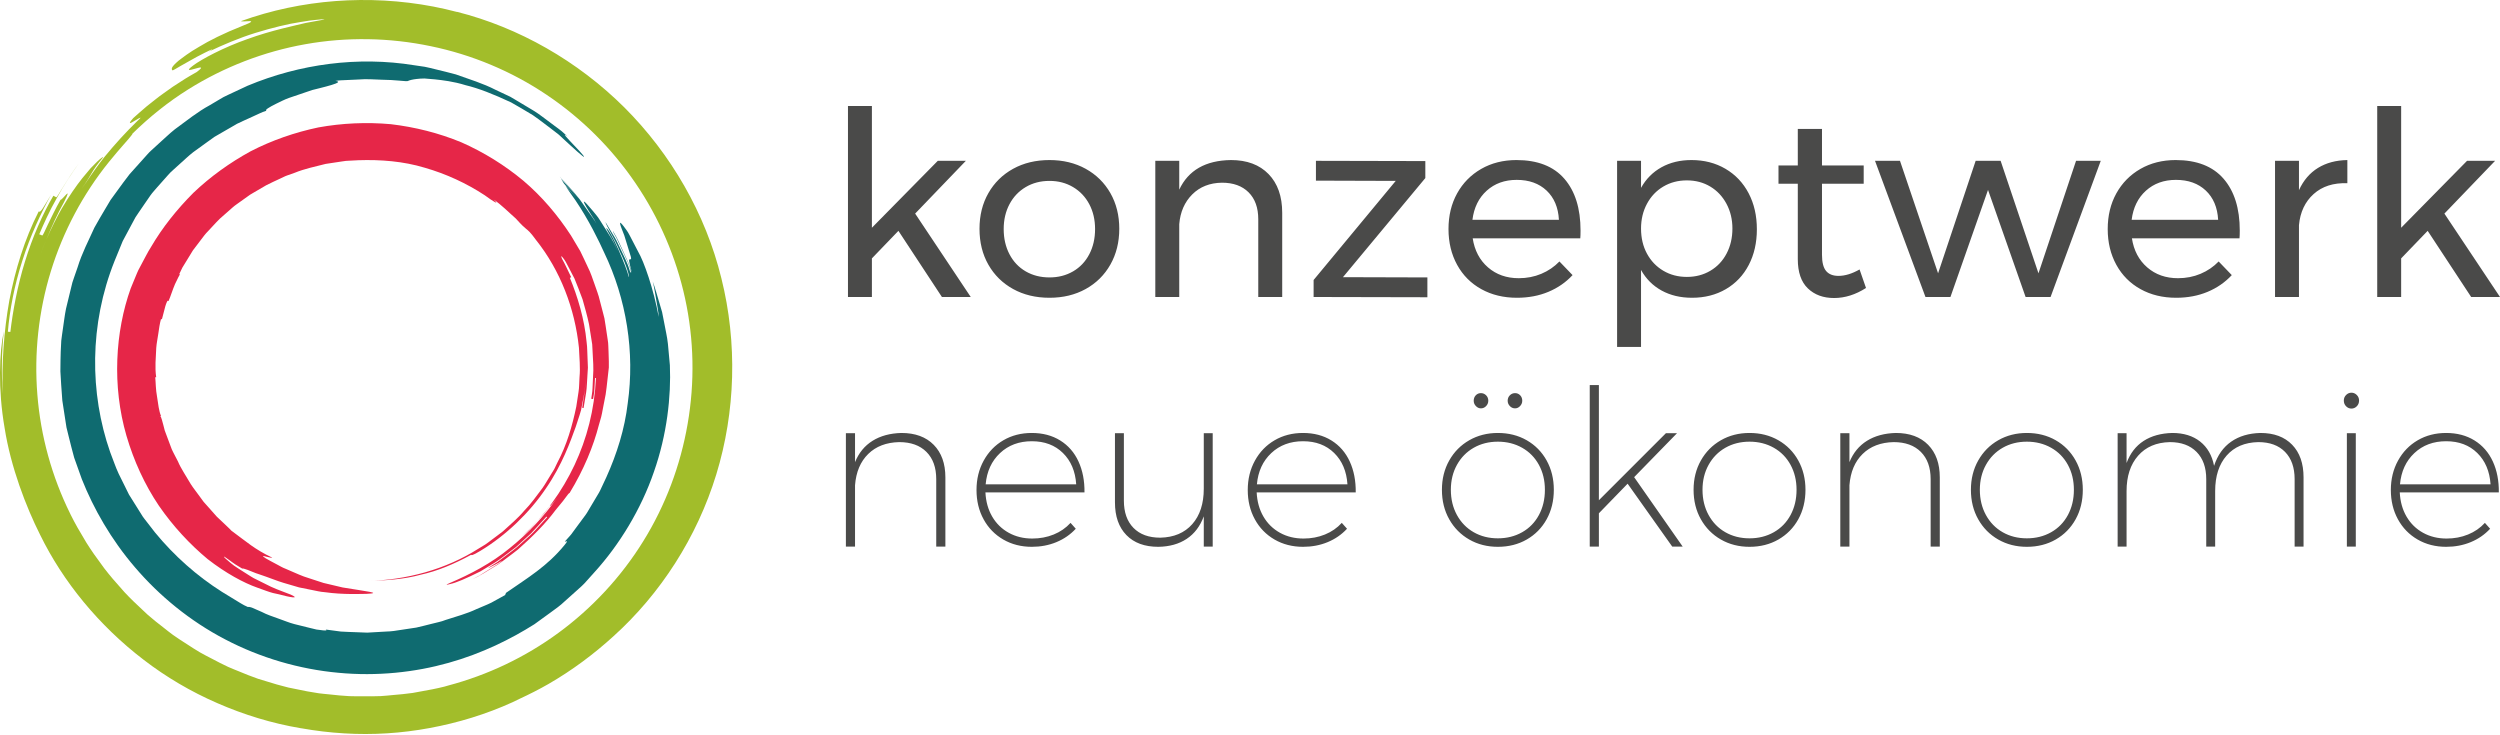
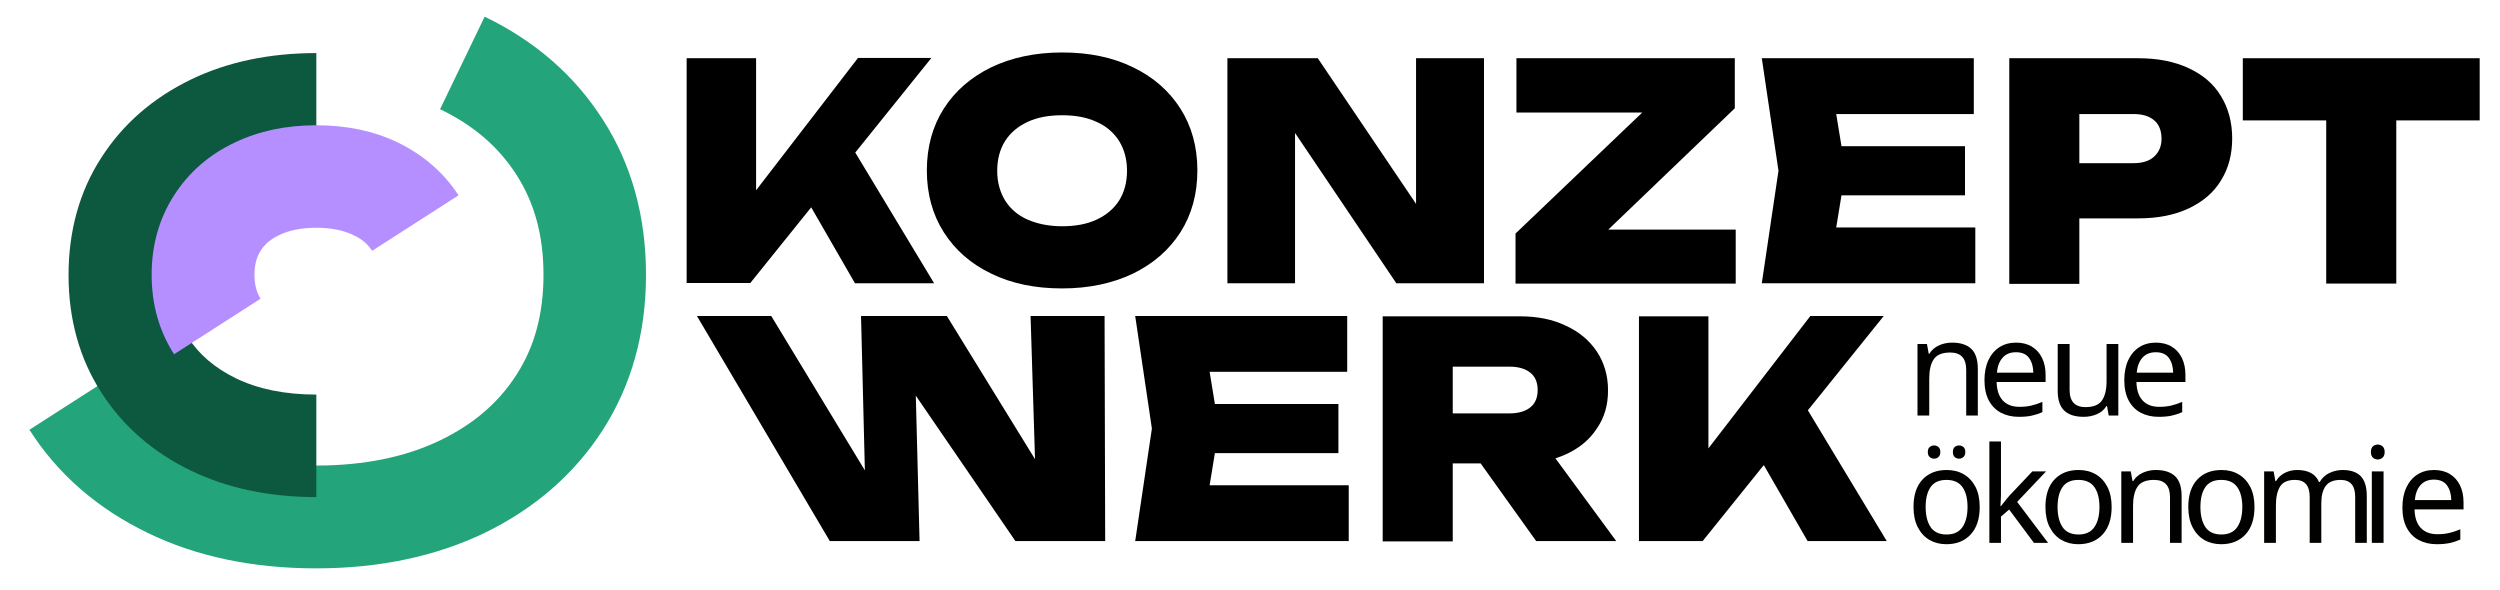
- <svg xmlns="http://www.w3.org/2000/svg" version="1.1" id="svg2" width="481.158" height="141.271" viewBox="0 0 481.158 141.271">
-   <defs id="defs6" />
-   <g id="g10" transform="matrix(1.333333,0,0,-1.333333,-42.99681,183.855)">
-     <g id="g12" transform="scale(0.1)">
-       <g id="layer1" transform="matrix(7.5,0,0,-7.5,0,1700.8)" />
-       <g id="g845">
-         <path d="m 1623.63,753.941 c -16.34,-0.421 -30.22,-4.195 -41.64,-11.312 -11.42,-7.125 -19.85,-17.391 -25.29,-30.797 v 41.793 h -13.2 V 589.91 h 13.2 v 88.61 c 1.46,19.058 7.8,34.097 19.01,45.097 11.2,10.996 26.13,16.703 44.78,17.125 16.76,0 29.85,-4.715 39.28,-14.14 9.42,-9.426 14.14,-22.52 14.14,-39.282 v -97.41 h 13.2 v 99.93 c 0,19.898 -5.61,35.555 -16.82,46.976 -11.21,11.414 -26.76,17.125 -46.66,17.125 z m 188.23,0 c -15.3,0 -28.97,-3.511 -41.01,-10.527 -12.05,-7.019 -21.53,-16.812 -28.44,-29.383 -6.91,-12.566 -10.37,-26.711 -10.37,-42.422 0,-15.711 3.4,-29.8 10.21,-42.257 6.81,-12.473 16.29,-22.211 28.44,-29.231 12.15,-7.019 25.87,-10.519 41.17,-10.519 12.77,0 24.61,2.238 35.5,6.75 10.89,4.5 20.22,10.949 27.97,19.328 l -7.54,8.48 c -6.71,-7.332 -14.82,-12.941 -24.35,-16.808 -9.54,-3.883 -19.85,-5.813 -30.96,-5.813 -12.57,0 -23.88,2.77 -33.93,8.32 -10.06,5.551 -18.02,13.36 -23.89,23.411 -5.86,10.058 -9.11,21.691 -9.74,34.878 h 142.98 c 0.21,16.762 -2.67,31.633 -8.64,44.629 -5.97,12.985 -14.77,23.094 -26.4,30.325 -11.62,7.226 -25.29,10.839 -41,10.839 z m -66.62,-74.16 c 1.67,18.641 8.59,33.672 20.74,45.094 12.14,11.414 27.44,17.125 45.88,17.125 18.43,0 33.41,-5.656 44.93,-16.969 11.52,-11.312 17.91,-26.39 19.17,-45.25 z m 314.86,73.844 V 673.5 c 0,-21.578 -5.55,-38.648 -16.66,-51.219 -11.1,-12.57 -26.5,-19.07 -46.19,-19.492 -16.55,0 -29.43,4.723 -38.65,14.141 -9.22,9.429 -13.83,22.519 -13.83,39.281 v 97.414 h -12.88 v -99.926 c 0,-20.109 5.5,-35.82 16.5,-47.14 11,-11.309 26.34,-16.957 46.03,-16.957 16.13,0.207 29.8,4.027 41.01,11.468 11.21,7.43 19.43,18.27 24.67,32.52 v -43.68 h 12.88 v 163.715 z m 143.29,0.316 c -15.3,0 -28.97,-3.511 -41.01,-10.527 -12.05,-7.019 -21.53,-16.812 -28.44,-29.383 -6.91,-12.566 -10.37,-26.711 -10.37,-42.422 0,-15.711 3.4,-29.8 10.21,-42.257 6.81,-12.473 16.29,-22.211 28.44,-29.231 12.15,-7.019 25.87,-10.519 41.17,-10.519 12.77,0 24.61,2.238 35.51,6.75 10.89,4.5 20.21,10.949 27.96,19.328 l -7.54,8.48 c -6.71,-7.332 -14.82,-12.941 -24.35,-16.808 -9.54,-3.883 -19.85,-5.813 -30.95,-5.813 -12.57,0 -23.89,2.77 -33.94,8.32 -10.06,5.551 -18.02,13.36 -23.88,23.411 -5.87,10.058 -9.12,21.691 -9.75,34.878 h 142.98 c 0.21,16.762 -2.67,31.633 -8.64,44.629 -5.97,12.985 -14.77,23.094 -26.4,30.325 -11.62,7.226 -25.29,10.839 -41,10.839 z m -66.62,-74.16 c 1.67,18.641 8.59,33.672 20.74,45.094 12.15,11.414 27.44,17.125 45.88,17.125 18.43,0 33.41,-5.656 44.93,-16.969 11.52,-11.312 17.91,-26.39 19.17,-45.25 z m 347.85,74.16 c -15.29,0 -29.07,-3.511 -41.32,-10.527 -12.26,-7.019 -21.9,-16.762 -28.91,-29.223 -7.02,-12.468 -10.53,-26.55 -10.53,-42.261 0,-15.93 3.51,-30.121 10.53,-42.578 7.01,-12.473 16.65,-22.211 28.91,-29.231 12.25,-7.019 26.03,-10.519 41.32,-10.519 15.5,0 29.38,3.5 41.64,10.519 12.25,7.02 21.84,16.758 28.75,29.231 6.91,12.457 10.37,26.648 10.37,42.578 0,15.711 -3.46,29.793 -10.37,42.261 -6.91,12.461 -16.5,22.204 -28.75,29.223 -12.26,7.016 -26.14,10.527 -41.64,10.527 z m 0,-12.57 c 12.99,0 24.67,-2.937 35.04,-8.797 10.37,-5.867 18.43,-14.094 24.19,-24.668 5.76,-10.586 8.65,-22.578 8.65,-35.976 0,-13.621 -2.89,-25.77 -8.65,-36.461 -5.76,-10.68 -13.82,-18.957 -24.19,-24.821 -10.37,-5.867 -22.05,-8.796 -35.04,-8.796 -12.99,0 -24.62,2.929 -34.88,8.796 -10.27,5.864 -18.33,14.141 -24.2,24.821 -5.86,10.691 -8.79,22.84 -8.79,36.461 0,13.398 2.93,25.39 8.79,35.976 5.87,10.574 13.93,18.801 24.2,24.668 10.26,5.86 21.89,8.797 34.88,8.797 z m -24.51,70.074 c -2.94,0 -5.4,-1.05 -7.38,-3.14 -2,-2.098 -2.99,-4.715 -2.99,-7.856 0,-2.937 1.05,-5.5 3.14,-7.699 2.09,-2.199 4.5,-3.301 7.23,-3.301 2.93,0 5.44,1.102 7.54,3.301 2.09,2.199 3.14,4.762 3.14,7.699 0,3.141 -1.05,5.758 -3.14,7.856 -2.1,2.09 -4.61,3.14 -7.54,3.14 z m 49.33,0 c -2.93,0 -5.45,-1.05 -7.54,-3.14 -2.09,-2.098 -3.14,-4.715 -3.14,-7.856 0,-2.937 1.05,-5.5 3.14,-7.699 2.09,-2.199 4.61,-3.301 7.54,-3.301 2.73,0 5.14,1.102 7.23,3.301 2.09,2.199 3.14,4.762 3.14,7.699 0,3.141 -0.99,5.758 -2.98,7.856 -1.99,2.09 -4.45,3.14 -7.39,3.14 z m 241.96,-221.535 -70.07,100.238 61.9,63.477 h -16.02 l -96.79,-96.785 v 166.234 h -13.2 V 589.91 h 13.2 v 48.078 l 41.48,42.731 64.42,-90.809 z m 96.47,164.031 c -15.29,0 -29.07,-3.511 -41.32,-10.527 -12.26,-7.019 -21.89,-16.762 -28.91,-29.223 -7.02,-12.468 -10.53,-26.55 -10.53,-42.261 0,-15.93 3.51,-30.121 10.53,-42.578 7.02,-12.473 16.65,-22.211 28.91,-29.231 12.25,-7.019 26.03,-10.519 41.32,-10.519 15.5,0 29.38,3.5 41.64,10.519 12.25,7.02 21.84,16.758 28.75,29.231 6.91,12.457 10.37,26.648 10.37,42.578 0,15.711 -3.46,29.793 -10.37,42.261 -6.91,12.461 -16.5,22.204 -28.75,29.223 -12.26,7.016 -26.14,10.527 -41.64,10.527 z m 0,-12.57 c 12.99,0 24.67,-2.937 35.04,-8.797 10.37,-5.867 18.43,-14.094 24.19,-24.668 5.76,-10.586 8.65,-22.578 8.65,-35.976 0,-13.621 -2.89,-25.77 -8.65,-36.461 -5.76,-10.68 -13.82,-18.957 -24.19,-24.821 -10.37,-5.867 -22.05,-8.796 -35.04,-8.796 -12.99,0 -24.62,2.929 -34.88,8.796 -10.27,5.864 -18.33,14.141 -24.19,24.821 -5.87,10.691 -8.8,22.84 -8.8,36.461 0,13.398 2.93,25.39 8.8,35.976 5.86,10.574 13.92,18.801 24.19,24.668 10.26,5.86 21.89,8.797 34.88,8.797 z m 211.16,12.57 c -16.34,-0.421 -30.22,-4.195 -41.63,-11.312 -11.42,-7.125 -19.85,-17.391 -25.3,-30.797 v 41.793 h -13.2 V 589.91 h 13.2 v 88.61 c 1.46,19.058 7.8,34.097 19.01,45.097 11.21,10.996 26.13,16.703 44.78,17.125 16.76,0 29.85,-4.715 39.28,-14.14 9.43,-9.426 14.14,-22.52 14.14,-39.282 v -97.41 h 13.2 v 99.93 c 0,19.898 -5.61,35.555 -16.81,46.976 -11.21,11.414 -26.77,17.125 -46.67,17.125 z m 189.17,0 c -15.29,0 -29.07,-3.511 -41.32,-10.527 -12.26,-7.019 -21.89,-16.762 -28.91,-29.223 -7.02,-12.468 -10.53,-26.55 -10.53,-42.261 0,-15.93 3.51,-30.121 10.53,-42.578 7.02,-12.473 16.65,-22.211 28.91,-29.231 12.25,-7.019 26.03,-10.519 41.32,-10.519 15.5,0 29.38,3.5 41.64,10.519 12.25,7.02 21.84,16.758 28.75,29.231 6.91,12.457 10.37,26.648 10.37,42.578 0,15.711 -3.46,29.793 -10.37,42.261 -6.91,12.461 -16.5,22.204 -28.75,29.223 -12.26,7.016 -26.14,10.527 -41.64,10.527 z m 0,-12.57 c 12.99,0 24.67,-2.937 35.04,-8.797 10.37,-5.867 18.43,-14.094 24.19,-24.668 5.76,-10.586 8.65,-22.578 8.65,-35.976 0,-13.621 -2.89,-25.77 -8.65,-36.461 -5.76,-10.68 -13.82,-18.957 -24.19,-24.821 -10.37,-5.867 -22.05,-8.796 -35.04,-8.796 -12.99,0 -24.62,2.929 -34.88,8.796 -10.27,5.864 -18.33,14.141 -24.19,24.821 -5.87,10.691 -8.8,22.84 -8.8,36.461 0,13.398 2.93,25.39 8.8,35.976 5.86,10.574 13.92,18.801 24.19,24.668 10.26,5.86 21.89,8.797 34.88,8.797 z m 337.17,12.57 c -16.76,-0.421 -30.85,-4.613 -42.26,-12.57 -11.42,-7.965 -19.64,-19.59 -24.67,-34.879 -2.94,15.082 -9.64,26.758 -20.11,35.035 -10.48,8.274 -23.88,12.414 -40.22,12.414 -16.34,-0.421 -30.12,-4.242 -41.33,-11.468 -11.21,-7.231 -19.43,-17.864 -24.66,-31.899 v 43.051 h -12.89 V 589.91 h 12.89 v 80.129 c 0,21.371 5.54,38.387 16.65,51.063 11.1,12.675 26.4,19.218 45.88,19.64 16.34,0 29.17,-4.715 38.49,-14.14 9.32,-9.426 13.99,-22.52 13.99,-39.282 v -97.41 h 12.88 v 80.129 c 0,21.57 5.5,38.652 16.5,51.223 11,12.566 26.24,19.058 45.72,19.48 16.55,0 29.43,-4.715 38.65,-14.14 9.22,-9.426 13.83,-22.52 13.83,-39.282 v -97.41 h 12.88 v 99.93 c 0,20.109 -5.5,35.82 -16.5,47.133 -11,11.312 -26.24,16.968 -45.72,16.968 z M 3710.12,589.91 h 12.89 v 163.715 h -12.89 z m 6.6,222.164 c -2.93,0 -5.5,-1.097 -7.7,-3.301 -2.2,-2.199 -3.3,-4.871 -3.3,-8.011 0,-3.352 1.1,-6.129 3.3,-8.328 2.2,-2.2 4.77,-3.297 7.7,-3.297 2.93,0 5.5,1.097 7.7,3.297 2.2,2.199 3.3,4.976 3.3,8.328 0,3.14 -1.1,5.812 -3.3,8.011 -2.2,2.204 -4.77,3.301 -7.7,3.301 z m 136.69,-58.133 c -15.29,0 -28.96,-3.511 -41,-10.527 -12.05,-7.019 -21.53,-16.812 -28.44,-29.383 -6.92,-12.566 -10.37,-26.711 -10.37,-42.422 0,-15.711 3.4,-29.8 10.21,-42.257 6.81,-12.473 16.29,-22.211 28.44,-29.231 12.15,-7.019 25.87,-10.519 41.16,-10.519 12.78,0 24.62,2.238 35.51,6.75 10.89,4.5 20.22,10.949 27.97,19.328 l -7.54,8.48 c -6.71,-7.332 -14.83,-12.941 -24.36,-16.808 -9.53,-3.883 -19.85,-5.813 -30.95,-5.813 -12.57,0 -23.88,2.77 -33.94,8.32 -10.05,5.551 -18.01,13.36 -23.88,23.411 -5.86,10.058 -9.11,21.691 -9.74,34.878 h 142.98 c 0.21,16.762 -2.67,31.633 -8.64,44.629 -5.97,12.985 -14.77,23.094 -26.4,30.325 -11.63,7.226 -25.29,10.839 -41.01,10.839 z m -66.61,-74.16 c 1.67,18.641 8.58,33.672 20.74,45.094 12.14,11.414 27.44,17.125 45.87,17.125 18.44,0 33.42,-5.656 44.94,-16.969 11.52,-11.312 17.91,-26.39 19.17,-45.25 H 3786.8" style="fill:#4a4a49;fill-opacity:1;fill-rule:nonzero;stroke:none" id="path14" />
-         <path d="m 1723.72,950.215 -80.25,120.385 73.2,76.17 h -40.51 l -95.12,-96.61 v 175.75 h -34.55 V 950.215 h 34.55 v 55.735 l 38.28,39.75 62.79,-95.485 z m 113.7,197.665 c -19.82,0 -37.34,-4.21 -52.57,-12.63 -15.24,-8.42 -27.13,-20.13 -35.67,-35.11 -8.55,-14.99 -12.82,-32.14 -12.82,-51.46 0,-19.57 4.27,-36.85 12.82,-51.836 8.54,-14.989 20.43,-26.696 35.67,-35.114 15.23,-8.421 32.75,-12.632 52.57,-12.632 19.57,0 36.97,4.211 52.21,12.632 15.23,8.418 27.12,20.188 35.67,35.301 8.54,15.109 12.82,32.329 12.82,51.649 0,19.32 -4.28,36.47 -12.82,51.46 -8.55,14.98 -20.44,26.69 -35.67,35.11 -15.24,8.42 -32.64,12.63 -52.21,12.63 z m 0,-30.09 c 12.64,0 23.97,-2.97 34,-8.92 10.03,-5.94 17.84,-14.18 23.41,-24.71 5.57,-10.53 8.36,-22.48 8.36,-35.86 0,-13.62 -2.79,-25.76 -8.36,-36.41 -5.57,-10.65 -13.38,-18.89 -23.41,-24.706 -10.03,-5.825 -21.36,-8.731 -34,-8.731 -12.88,0 -24.33,2.906 -34.37,8.731 -10.03,5.816 -17.83,14.056 -23.41,24.706 -5.57,10.65 -8.36,22.79 -8.36,36.41 0,13.38 2.79,25.33 8.36,35.86 5.58,10.53 13.38,18.77 23.41,24.71 10.04,5.95 21.49,8.92 34.37,8.92 z m 261.95,30.09 c -36.66,-0.49 -61.56,-14.74 -74.68,-42.73 v 41.62 h -34.56 V 950.215 h 34.56 v 105.145 c 1.48,17.59 7.73,31.89 18.76,42.92 11.02,11.02 25.32,16.66 42.91,16.91 16.35,0 29.17,-4.65 38.46,-13.94 9.29,-9.29 13.93,-22.23 13.93,-38.82 V 950.215 h 34.56 v 121.495 c 0,23.78 -6.57,42.42 -19.69,55.92 -13.14,13.5 -31.21,20.25 -54.25,20.25 z m 122.62,-29.72 115.18,-0.37 -118.53,-143.056 v -24.519 l 164.23,-0.375 v 28.613 l -121.87,0.371 118.9,143.056 v 24.52 l -157.91,0.37 z m 289.44,29.72 c -19.07,0 -36.04,-4.27 -50.9,-12.81 -14.86,-8.55 -26.45,-20.32 -34.74,-35.3 -8.3,-14.99 -12.45,-32.14 -12.45,-51.47 0,-19.32 4.15,-36.53 12.45,-51.644 8.29,-15.109 19.94,-26.812 34.93,-35.109 14.98,-8.305 32.14,-12.449 51.46,-12.449 16.59,0 31.7,2.843 45.33,8.547 13.62,5.695 25.26,13.746 34.92,24.152 l -18.95,19.693 c -7.43,-7.681 -16.16,-13.627 -26.19,-17.838 -10.03,-4.214 -20.87,-6.316 -32.51,-6.316 -17.59,0 -32.39,5.203 -44.4,15.605 -12.02,10.409 -19.39,24.399 -22.11,41.989 h 155.31 c 0.25,2.47 0.37,6.19 0.37,11.14 0,31.96 -7.8,56.91 -23.41,74.88 -15.6,17.95 -38.64,26.93 -69.11,26.93 z m -63.53,-86.2 c 2.23,17.59 9.1,31.59 20.62,41.99 11.52,10.4 25.94,15.6 43.29,15.6 17.83,0 32.19,-5.14 43.1,-15.41 10.89,-10.29 16.84,-24.34 17.83,-42.18 z m 316.19,86.2 c -16.34,0 -30.78,-3.47 -43.28,-10.4 -12.51,-6.94 -22.36,-16.85 -29.54,-29.73 v 39.02 h -34.56 V 878.129 h 34.56 v 111.098 c 7.18,-12.883 17.09,-22.793 29.72,-29.723 12.64,-6.941 27.25,-10.406 43.85,-10.406 18.33,0 34.61,4.144 48.86,12.449 14.24,8.297 25.26,19.933 33.07,34.926 7.8,14.987 11.7,32.137 11.7,51.457 0,19.57 -3.96,36.91 -11.89,52.02 -7.93,15.11 -19.08,26.88 -33.44,35.3 -14.37,8.42 -30.72,12.63 -49.05,12.63 z m -6.68,-168.685 c -12.64,0 -23.97,2.973 -34,8.918 -10.03,5.946 -17.9,14.177 -23.6,24.707 -5.7,10.53 -8.54,22.6 -8.54,36.23 0,13.13 2.84,25.02 8.54,35.67 5.7,10.65 13.57,18.95 23.6,24.89 10.03,5.95 21.36,8.92 34,8.92 12.63,0 23.9,-2.97 33.81,-8.92 9.9,-5.94 17.71,-14.24 23.41,-24.89 5.69,-10.65 8.54,-22.54 8.54,-35.67 0,-13.38 -2.78,-25.4 -8.36,-36.04 -5.57,-10.66 -13.37,-18.951 -23.41,-24.897 -10.03,-5.945 -21.36,-8.918 -33.99,-8.918 z m 249.31,10.774 c -10.9,-6.196 -21.05,-9.289 -30.47,-9.289 -7.93,0 -13.87,2.351 -17.83,7.062 -3.97,4.699 -5.95,12.508 -5.95,23.408 v 102.55 h 60.2 v 26.38 h -60.2 v 52.76 h -34.92 v -52.76 h -27.87 v -26.38 h 27.87 v -108.87 c 0,-18.826 4.83,-32.881 14.49,-42.17 9.66,-9.289 22.29,-13.933 37.9,-13.933 15.6,0 30.96,4.832 46.07,14.492 z m 95.12,-39.754 h 36.04 l 54.25,154.565 54.25,-154.565 h 36.04 l 72.45,196.555 h -35.67 l -54.25,-162.372 -54.62,162.372 h -36.04 l -54.25,-162.372 -54.99,162.372 h -36.04 z M 3463,1147.88 c -19.08,0 -36.04,-4.27 -50.91,-12.81 -14.86,-8.55 -26.44,-20.32 -34.74,-35.3 -8.3,-14.99 -12.44,-32.14 -12.44,-51.47 0,-19.32 4.14,-36.53 12.44,-51.644 8.3,-15.109 19.94,-26.812 34.93,-35.109 14.98,-8.305 32.14,-12.449 51.46,-12.449 16.59,0 31.71,2.843 45.33,8.547 13.62,5.695 25.27,13.746 34.93,24.152 l -18.95,19.693 c -7.43,-7.681 -16.16,-13.627 -26.2,-17.838 -10.03,-4.214 -20.87,-6.316 -32.51,-6.316 -17.59,0 -32.39,5.203 -44.4,15.605 -12.02,10.409 -19.39,24.399 -22.11,41.989 h 155.31 c 0.25,2.47 0.38,6.19 0.38,11.14 0,31.96 -7.81,56.91 -23.41,74.88 -15.61,17.95 -38.64,26.93 -69.11,26.93 z m -63.54,-86.2 c 2.23,17.59 9.1,31.59 20.62,41.99 11.52,10.4 25.95,15.6 43.29,15.6 17.83,0 32.2,-5.14 43.1,-15.41 10.9,-10.29 16.84,-24.34 17.84,-42.18 z m 241.51,42.73 v 42.36 h -34.55 V 950.215 h 34.55 v 103.665 c 1.73,18.82 8.79,33.81 21.18,44.96 12.39,11.14 28.61,16.35 48.68,15.6 v 33.44 c -16.35,-0.25 -30.47,-4.02 -42.36,-11.33 -11.89,-7.31 -21.06,-18.02 -27.5,-32.14 z m 290.19,-154.195 -80.26,120.385 73.2,76.17 h -40.5 l -95.12,-96.61 v 175.75 h -34.55 V 950.215 h 34.55 v 55.735 l 38.27,39.75 62.8,-95.485 h 41.61" style="fill:#4a4a49;fill-opacity:1;fill-rule:nonzero;stroke:none" id="path16" />
-         <path d="m 580.18,1291.26 c 6.011,4.53 14.914,11.68 29.679,20.1 14.52,8.86 34.817,19.18 63.028,30.38 28.371,10.98 -1.5,4.52 -2.387,6.73 86.836,31.35 184.172,38.76 277.547,20.96 11.41,-2.2 22.766,-4.81 34.047,-7.76 -0.016,0.05 -0.18,0.15 -0.168,0.21 89.504,-22.63 174.314,-70.97 241.734,-137.98 67.23,-67.12 117.29,-153.35 140.12,-246.736 23.28,-93.195 20.42,-192.434 -7.37,-283.113 -27.81,-90.711 -80.5,-172.25 -148.3,-233.442 -28.13,-25.648 -59.57,-49.218 -94.05,-69.089 -13.54,-7.79 -27.63,-14.872 -41.99,-21.532 -3.29,-1.558 -6.5,-3.269 -9.83,-4.758 -38.17,-17.351 -78.564,-29.66 -119.513,-37.21 -40.95,-7.649 -82.563,-10.219 -123.321,-7.711 -20.73,1.222 -41.226,3.679 -61.355,7.25 -0.602,0.101 -1.211,0.152 -1.813,0.261 -41.347,6.981 -81.711,19.391 -119.871,36.051 -38.211,16.578 -74.137,37.738 -106.508,62.641 -64.851,49.59 -116.363,112.769 -149.425,180.328 -20.422,40.609 -42.426,97.82 -51.286,154.246 -9.812,56.199 -7.562,110.039 -1.203,139.644 -3.066,-30.015 -3.578,-60.324 -1.511,-90.425 -1.602,45.269 1.64,90.488 9.527,134.976 8.594,44.282 21.801,88.059 42.363,128.399 1.071,-0.52 1.875,-0.9 4.207,2.13 2.407,3 5.918,9.63 13.899,22.31 -14.649,-26.01 -30.453,-60.04 -41.758,-95.68 -11.512,-35.569 -18.469,-72.53 -20.805,-102.323 l 3.547,-0.371 c 3.504,29.457 10.09,66.043 21.086,101.484 10.785,35.48 25.973,69.59 41.043,95.15 1.043,-0.58 3.121,-1.74 4.16,-2.32 1.074,-0.61 14.985,25.29 32.449,48.86 -8.468,-11.93 -20.925,-30.11 -31.418,-49.45 -10.961,-19.08 -19.859,-39.24 -25.589,-52.71 1.101,-0.45 3.3,-1.36 4.398,-1.82 0.551,-0.22 3.715,6.31 8.18,16.21 4.847,9.71 10.914,22.9 18.218,35.44 2.114,-1.1 18.122,22.73 5.196,-2.91 -9.856,-17.66 -18.211,-36.05 -25.848,-54.75 -3.211,-7.46 -6.371,-15.18 -9.371,-23.45 2.785,7.95 6.187,15.65 9.371,23.45 7.238,16.79 14.832,31.68 22.098,44.59 10.898,18.45 21.058,33.11 29.941,44.21 4.492,5.53 8.461,10.31 11.945,14.32 3.688,3.87 6.829,7.03 9.407,9.48 5.168,4.91 8.117,7.02 8.808,6.46 -18.136,-21.47 -15.359,-23.51 -31.66,-46.11 2.293,3.37 4.688,6.65 7.078,9.91 8.746,13.1 17.715,25.73 26.989,37.35 15.242,18.56 30.625,35.31 45.687,49.97 10.438,9.33 4.379,5.67 -1.801,1.99 -6.086,-3.75 -12.492,-7.39 -3.039,3.27 5.18,4.87 12.043,10.52 19.387,16.97 7.715,5.99 15.867,12.89 24.621,18.99 4.344,3.09 8.688,6.18 12.945,9.21 4.383,2.83 8.676,5.6 12.782,8.26 8.128,5.44 15.964,9.66 22.105,13.25 23.117,17.37 -28.488,-8.12 -5.262,9.33 11.645,8.8 43.93,26.14 78.403,38.16 34.297,12.52 70.129,19.81 84.351,23.32 21.602,3.89 28.879,5.14 26.09,5.29 -1.387,0.04 -5.273,-0.28 -11.098,-0.88 -5.832,-0.56 -13.597,-1.43 -22.636,-3.12 -18.207,-2.67 -41.477,-8.43 -65.215,-15.72 -23.75,-7.36 -47.5,-17.52 -67.41,-27.06 12.734,7.49 -0.614,1.24 -16.946,-7.37 -8.144,-4.33 -16.828,-9.59 -23.734,-13.31 -6.707,-4.05 -11.512,-6.83 -11.84,-6.32 -1.25,1.97 -2.668,4.06 8.895,13.89 z M 963.996,387.809 c 1.703,0.429 3.363,1 5.063,1.453 57.131,15.109 111.501,40.918 159.261,75.949 48.9,35.801 90.9,81.051 122.78,132.617 31.97,51.531 53.67,109.336 63.97,169.238 10.41,59.864 9.24,121.649 -3.69,181.004 -12.86,59.36 -37.37,116.21 -71.59,166.46 -34.19,50.28 -78.07,93.94 -128.57,127.74 -50.44,33.89 -107.52,57.72 -167.079,70 -59.536,12.43 -121.293,13.51 -181.024,2.8 -59.734,-10.62 -117.34,-32.91 -168.746,-65.07 -29.269,-18.27 -56.215,-40.03 -80.855,-64.13 0.328,-0.12 -0.012,-0.91 -1.797,-3.03 -3.856,-5.25 -14.645,-16.34 -31.922,-37.61 -37.649,-46.64 -66.285,-100.49 -83.906,-157.882 -17.668,-57.371 -24.317,-118.211 -19.477,-178.2 4.754,-59.582 20.922,-118.257 47.469,-171.886 0.242,-0.492 0.449,-1 0.695,-1.481 6.074,-12.211 12.82,-24.062 19.945,-35.691 0.883,-1.442 1.672,-2.93 2.575,-4.371 7.078,-11.27 14.734,-22.18 22.742,-32.828 1.051,-1.391 2.012,-2.86 3.074,-4.243 8.035,-10.437 16.609,-20.468 25.481,-30.218 1.32,-1.45 2.543,-2.981 3.878,-4.41 8.223,-8.829 16.954,-17.18 25.825,-25.372 2.504,-2.296 4.879,-4.738 7.433,-6.976 7.403,-6.582 15.227,-12.633 23.032,-18.711 4.562,-3.531 8.992,-7.231 13.679,-10.59 6.469,-4.66 13.238,-8.871 19.934,-13.191 6.234,-4.008 12.383,-8.149 18.804,-11.86 5.743,-3.34 11.704,-6.25 17.583,-9.34 7.718,-4.039 15.394,-8.16 23.328,-11.761 4.832,-2.207 9.812,-4.047 14.718,-6.09 9.336,-3.859 18.672,-7.719 28.243,-10.981 3.718,-1.277 7.531,-2.257 11.285,-3.437 10.758,-3.371 21.562,-6.609 32.539,-9.223 3.605,-0.859 7.265,-1.437 10.89,-2.207 10.918,-2.34 21.875,-4.511 32.934,-6.082 5.18,-0.73 10.398,-1.078 15.598,-1.64 9.461,-1.039 18.925,-2.059 28.429,-2.508 6.637,-0.313 13.286,-0.153 19.93,-0.18 8.516,-0.043 17.027,-0.18 25.527,0.238 5.871,0.289 11.707,1.012 17.563,1.52 9.555,0.84 19.113,1.621 28.598,3.039 4.007,0.594 7.96,1.504 11.953,2.203 11.363,2 22.711,4.109 33.898,6.938" style="fill:#a2bd2a;fill-opacity:1;fill-rule:nonzero;stroke:none" id="path18" />
-         <path d="m 1137.75,597.25 c 0.78,-1.059 7.1,4.012 -0.76,-5.559 -24.91,-30.293 -52.5,-46.652 -84.08,-68.55 l -1.32,-3.192 c -6.59,-3.629 -13.25,-7.301 -19.97,-11.008 -6.87,-3.382 -14.16,-6.089 -21.27,-9.23 -14.049,-6.75 -29.44,-10.68 -44.526,-15.633 -6.781,-2.84 -14.113,-3.848 -21.144,-5.84 -7.11,-1.707 -14.157,-3.726 -21.305,-5.226 l -21.684,-3.262 c -7.214,-1.172 -14.429,-2.359 -21.75,-2.461 l -21.867,-1.25 -5.465,-0.328 -5.464,0.211 -10.934,0.43 c -7.277,0.359 -14.59,0.367 -21.852,0.937 l -21.664,2.902 c 1.379,-0.961 2,-1.75 -3.816,-1.203 -3.027,0.383 -6.195,0.774 -9.488,1.192 -3.231,0.781 -6.586,1.59 -10.051,2.429 -6.922,1.719 -14.289,3.551 -21.981,5.461 -7.679,1.942 -15.261,5.328 -23.257,8.032 -7.934,2.886 -16.204,5.488 -23.942,9.589 -4.73,2.059 -9.457,4.118 -14.101,6.149 -3.801,1.262 -5.059,1.039 -5.844,0.91 -7.356,3.02 -13.453,7.488 -19.629,11.039 -6.09,3.711 -11.883,7.242 -17.453,10.641 -36.336,22.992 -69.192,52.109 -97.028,86.031 l -10.089,13.027 c -3.289,4.41 -7.036,8.532 -9.723,13.364 -5.867,9.367 -11.746,18.757 -17.641,28.168 -4.937,9.98 -9.89,19.968 -14.851,30 -4.809,10.121 -8.141,20.894 -12.356,31.378 -29.648,85.149 -30.136,184.418 6.348,275.652 3.941,9.61 7.883,19.24 11.812,28.83 4.911,9.17 9.809,18.32 14.68,27.42 l 3.68,6.84 c 1.336,2.21 2.867,4.29 4.293,6.43 2.91,4.25 5.812,8.5 8.703,12.73 2.914,4.23 5.816,8.44 8.707,12.63 2.922,4.18 6.516,7.8 9.734,11.69 4.977,5.6 10.118,11.4 15.387,17.33 2.535,3.07 5.488,5.8 8.539,8.48 3.012,2.71 6.051,5.46 9.117,8.23 6.219,5.41 12.164,11.37 18.836,16.51 6.828,4.94 13.699,9.92 20.559,14.89 3.453,2.46 6.816,5.03 10.32,7.37 3.653,2.11 7.301,4.22 10.926,6.32 7.242,4.19 14.422,8.34 21.469,12.43 7.285,3.62 14.672,6.73 21.718,10.01 7.165,3.02 13.762,6.85 20.79,8.88 -2.782,0.97 3.441,4.83 14.066,10.12 5.351,2.49 11.613,5.98 18.719,8.45 7.175,2.44 14.781,5.02 22.246,7.56 3.761,1.27 7.488,2.54 11.105,3.77 3.664,1.02 7.266,1.78 10.653,2.66 6.781,1.69 12.804,3.28 17.414,4.7 9.211,2.83 12.785,4.97 5.257,5.76 5.004,0.91 10.403,1.01 15.957,1.26 5.551,0.25 11.27,0.51 17,0.78 11.461,0.97 22.969,0.16 33.317,-0.26 20.758,-0.14 36.609,-2.89 38.332,-1.92 2.562,1.19 6.508,2.25 12.746,2.97 3.113,0.32 6.828,0.71 11.18,0.7 4.308,-0.23 9.293,-0.64 15.07,-1.26 11.543,-1.31 26.43,-2.85 44.547,-8.45 18.508,-4.4 40.058,-12.89 65.608,-24.83 9.62,-5.4 20.4,-11.77 31.35,-18.4 10.52,-7.28 20.78,-15.45 30.52,-22.76 2.4,-1.87 4.84,-3.6 7.06,-5.49 2.14,-1.98 4.22,-3.91 6.23,-5.78 4.04,-3.72 7.81,-7.2 11.19,-10.31 6.79,-6.22 12.11,-10.96 15.21,-13.35 4.41,-3.71 4.44,-3 2.28,-0.08 -2.18,2.93 -7.3,8.16 -12.2,13.38 -9.89,10.44 -19.97,20.96 -10.11,13.43 -3.92,3.4 -7.47,7.23 -11.7,10.24 l -12.46,9.31 c -8.43,6.01 -16.36,12.76 -25.24,18.08 l -26.63,15.92 -6.67,3.94 -7,3.31 -14.02,6.59 c -18.38,9.52 -38.215,15.38 -57.559,22.37 -9.894,2.77 -19.933,5.04 -29.894,7.54 -5.004,1.15 -9.953,2.58 -15,3.48 l -15.227,2.24 c -81.086,13.14 -165.156,1.89 -240.547,-29.6 l -27.8,-12.99 c -4.711,-2.02 -9.161,-4.53 -13.516,-7.22 l -13.199,-7.83 c -18.055,-9.76 -33.93,-22.81 -50.477,-34.84 -8.016,-6.35 -15.297,-13.58 -22.961,-20.35 l -11.34,-10.36 c -3.816,-3.41 -6.976,-7.48 -10.492,-11.2 l -20.535,-22.89 c -6.406,-8 -12.254,-16.47 -18.383,-24.71 l -9.074,-12.47 -7.898,-13.26 c -5.161,-8.91 -10.59,-17.69 -15.473,-26.76 -8.496,-18.78 -18.137,-37.15 -24.164,-57.006 l -5.09,-14.676 c -0.824,-2.453 -1.75,-4.879 -2.477,-7.359 l -1.855,-7.551 -7.344,-30.258 c -2.078,-10.168 -3.168,-20.539 -4.765,-30.824 -0.696,-5.156 -1.555,-10.305 -2.106,-15.484 l -0.777,-15.625 c -0.032,-7.114 -0.649,-16.766 -0.489,-28.645 0.817,-11.875 1.356,-26.023 2.782,-42.019 1.222,-7.95 2.515,-16.375 3.879,-25.25 0.687,-4.43 1.394,-8.973 2.117,-13.622 1.012,-4.593 2.277,-9.246 3.445,-14.019 2.469,-9.52 4.762,-19.516 7.695,-29.707 3.567,-10 7.258,-20.356 11.067,-31.024 16.715,-42.043 41.898,-86.761 76.894,-127.441 34.766,-40.691 79.2,-77.371 130.098,-103.828 50.746,-26.652 107.367,-43.043 163.242,-48.141 55.906,-5.371 110.856,0.699 159.203,14.348 48.5,13.562 90.16,34.5 123.76,55.691 8.04,5.828 15.75,11.418 23.11,16.758 7.35,5.363 14.45,10.32 20.32,16.024 6.09,5.449 11.82,10.57 17.16,15.359 5.37,4.758 10.39,9.148 14.35,13.82 3.97,4.418 7.91,8.821 11.85,13.219 35.83,39.398 67.26,90.801 85.75,144.762 18.98,53.851 24.96,109.242 23.06,153.972 -0.94,10.227 -1.89,20.504 -2.83,30.813 -1.04,10.266 -3.62,20.379 -5.4,30.551 l -2.98,15.207 -4.38,14.898 c -3.11,9.86 -5.48,19.906 -9.23,29.496 2.52,-9.219 3.54,-18.465 5.19,-26.996 1.25,-8.633 3.34,-16.586 3.49,-24.289 -7.43,40.828 -21.41,80.236 -29.55,93.996 -4.99,9.84 -9.08,17.69 -12.39,23.83 -3.11,6.26 -6.66,10.17 -8.67,13.12 -4.38,5.74 -5.64,6.08 -5.04,3.18 0.54,-2.94 3.15,-9.02 5.98,-16.45 2.34,-7.63 5.06,-16.48 7.55,-24.57 3.99,-11.2 1.82,-9.81 0.37,-9.98 -1.58,-0.22 -1.63,-1.65 3.12,-19.325 -2.27,6.152 -3.73,11.758 -6.05,16.565 -2.23,4.85 -4.29,9.33 -6.35,13.82 -4.31,8.86 -7.65,18.27 -14.76,29.42 -0.83,0.39 1.38,-3.73 4.98,-9.92 3.05,-6.48 7.15,-15.21 11.05,-23.5 1.93,-4.15 3.82,-8.2 5.5,-11.807 1.51,-3.672 2.46,-7.047 3.27,-9.547 1.54,-5.043 1.72,-6.902 -0.58,-2.906 -3.21,12.254 -9.88,23.96 -15.49,36.19 l -4.4,9.1 c -1.49,3.02 -3.45,5.79 -5.14,8.69 -3.45,5.75 -6.87,11.47 -10.23,17.07 0.79,-4.81 13.31,-23.67 21.02,-43.18 9.32,-18.765 14.36,-37.46 12.62,-35.937 -3.11,13.618 -26.07,68.327 -32.58,70.427 -0.55,0.24 2.45,-5.22 6.4,-12.13 0.99,-1.72 2.04,-3.54 3.1,-5.39 0.89,-1.93 1.8,-3.9 2.68,-5.82 1.76,-3.85 3.44,-7.52 4.78,-10.47 -4.26,9 -8.22,17.52 -13.14,24.7 -4.62,7.32 -8.85,14.04 -12.63,20.03 -3.54,6.12 -8.03,10.56 -11.16,14.65 -3.31,3.97 -6.02,7.09 -8.05,9.24 -4.04,4.31 -5.34,4.72 -3.18,0.33 1.08,-2.19 3.03,-5.58 5.92,-10.28 1.48,-2.34 3.16,-5.01 5.07,-8.04 0.98,-1.5 2.01,-3.1 3.1,-4.78 0.92,-1.79 1.9,-3.67 2.93,-5.65 -2.86,5.51 -7.14,10.84 -11.2,16.74 -4.12,5.87 -8.44,12.03 -12.78,18.22 -9.39,11.84 -19.89,23.08 -28.71,32.76 0.03,-0.05 0.07,-0.13 0.1,-0.19 4.28,-4.94 10.13,-11.67 15.89,-18.31 5.76,-6.63 11.55,-13.05 14.82,-18.15 -4.09,6.21 -9.36,11.49 -14.27,17.06 l -14.87,16.62 c 1.28,-2.08 2.69,-4.38 4.17,-6.78 6.92,-8.64 14.66,-16.63 21.6,-25.8 -5.79,7.88 -12.9,14.74 -19.3,22.21 4.09,-6.23 8.95,-13.16 14.31,-20.65 19.54,-28.91 33.84,-58.56 41.42,-75.36 32.32,-67.183 44.49,-144.015 34.07,-217.687 -4.33,-36.996 -15.62,-72.882 -30.81,-106.593 l -5.9,-12.59 c -1.99,-4.18 -3.74,-8.488 -6.31,-12.36 l -14.22,-23.871 c -2.17,-4.097 -5.13,-7.687 -7.86,-11.418 l -8.26,-11.16 -8.22,-11.191 c -2.91,-3.578 -6.19,-6.879 -9.26,-10.34" style="fill:#0f6b70;fill-opacity:1;fill-rule:nonzero;stroke:none" id="path20" />
-         <path d="m 1172.04,989.82 c 1.88,-3.601 3.38,-7.355 4.69,-11.183 l 4.17,-11.379 c 2.74,-7.598 5.8,-15.086 7.52,-23.028 -1.71,8.45 -4.98,16.442 -7.76,24.602 -2.94,8.109 -5.48,16.414 -9.47,24.121 -3.69,7.827 -7.29,15.737 -11.15,23.517 l -13.34,22.44 c -18.99,29.18 -41.8,56.24 -68.64,79.02 -27.02,22.52 -57.21,41.22 -89.501,55.49 -32.629,13.52 -67.086,22.11 -102,26.24 -35.02,3.11 -70.207,1.55 -104.559,-4.68 -34.125,-7.21 -67.113,-18.64 -97.719,-34.44 -30.187,-16.51 -58.023,-36.56 -82.515,-59.83 -23.805,-23.9 -44.871,-50.08 -61.481,-78.63 -4.555,-6.89 -9.949,-18.06 -15.922,-28.975 -3.152,-5.398 -5.179,-11.289 -7.461,-16.523 -2.179,-5.285 -4.168,-10.094 -5.754,-13.941 -22.355,-62.508 -27.152,-140.571 -6.097,-212.875 10.543,-35.981 26.293,-70.465 46.672,-100.696 20.691,-29.992 44.961,-55.992 70.504,-77.218 26.253,-20.422 52.039,-34.274 71.492,-41.133 9.711,-3.508 17.359,-6.391 22.828,-7.809 5.433,-1.191 8.551,-1.879 8.551,-1.879 15.824,-4.351 31.625,-7.16 17.019,-0.39 -7.383,3.078 -17.89,6.398 -28.73,11.461 -5.36,2.66 -10.942,5.429 -16.524,8.199 -2.785,1.398 -5.566,2.789 -8.32,4.168 -2.723,1.441 -5.23,3.203 -7.781,4.75 -9.985,6.57 -19.586,11.89 -25.567,17.203 -6.14,5.066 -9.793,8.449 -9.379,8.988 0.211,0.27 3.465,-1.949 8.25,-5.422 2.434,-1.668 5.082,-3.898 8.227,-5.84 3.16,-1.918 6.535,-3.968 9.91,-6.019 0.363,0.582 3.34,-0.231 7.774,-1.867 4.503,-1.524 10.144,-4.434 16.8,-6.383 13.075,-4.348 27.321,-10.109 34.762,-12.231 3.824,-1.117 12.09,-3.539 22.629,-6.628 5.422,-1.09 11.418,-2.301 17.703,-3.571 6.301,-1.129 12.742,-2.969 19.461,-3.34 26.539,-3.789 53.137,-2.461 60.645,-2.379 23.011,1.122 -0.52,3.45 -34.993,9.211 -8.597,2.028 -17.898,4.231 -27.445,6.489 -9.422,2.879 -18.973,6.308 -28.383,9.3 -9.281,3.442 -18.043,7.75 -26.375,11.149 -4.218,1.59 -7.996,3.793 -11.617,5.762 -3.644,1.949 -7.074,3.781 -10.25,5.468 -12.777,6.719 -12.016,8.02 -8.574,6.871 3.687,-0.718 10.57,-2.878 11.019,-1.96 -25.683,12.21 -36.195,22.269 -58.953,38.941 0.055,0.059 -0.867,1.019 -2.586,2.711 -1.742,1.668 -4.254,4.066 -7.359,7.039 -3.125,2.949 -6.852,6.469 -11,10.379 -3.781,4.269 -7.949,8.969 -12.336,13.91 -2.199,2.469 -4.453,4.988 -6.742,7.559 -2.031,2.769 -4.09,5.589 -6.164,8.421 -4.063,5.719 -8.582,11.219 -12.321,17.051 -6.925,12 -14.464,22.903 -18.507,32.703 0,0 -1.629,3.153 -5.664,10.95 -0.957,1.98 -2.235,4.183 -3.356,6.843 -1.016,2.707 -2.156,5.743 -3.433,9.141 -1.274,3.406 -2.68,7.168 -4.231,11.316 -0.773,2.079 -1.586,4.25 -2.434,6.524 -0.601,2.351 -1.23,4.805 -1.89,7.363 -3.492,13.664 -4.184,13.508 -4.844,13.352 0.664,0.156 0.664,0.156 1.332,0.312 -2.875,6.594 -4.144,17.172 -5.691,27.66 -2.016,10.446 -1.848,21.106 -2.625,28.157 0.683,0.031 0.683,0.031 1.371,0.062 -2.086,14.031 -0.485,28.16 0.094,42.242 0.476,7.035 2.097,13.938 3.015,20.918 1.012,6.977 1.93,13.965 3.828,20.766 0.664,-0.156 0.664,-0.156 1.332,-0.313 1.778,6.801 3.547,13.578 4.875,18.672 1.453,5.047 3.153,8.172 3.375,8.094 0.653,-0.219 0.653,-0.219 1.301,-0.438 2.883,6.383 5.859,16.434 9.34,24.418 3.734,7.875 6.75,14.165 7.363,13.856 -0.613,0.309 -0.613,0.309 -1.23,0.613 1.511,3.153 2.996,6.254 4.461,9.313 1.769,2.89 3.511,5.742 5.23,8.545 3.434,5.61 6.77,11.07 10.02,16.38 3.765,4.95 7.437,9.78 11.023,14.5 3.59,4.71 6.934,9.44 11.008,13.43 7.871,8.17 14.773,16.68 23.16,23.37 4,3.53 7.961,7.02 11.899,10.5 3.902,3.52 8.421,6.24 12.57,9.4 2.832,2.02 5.683,4.05 8.558,6.11 2.813,2.13 5.758,4.12 8.93,5.8 6.18,3.61 12.438,7.27 18.766,10.96 6.453,3.47 13.34,6.29 20.066,9.56 3.426,1.5 6.695,3.42 10.289,4.62 3.563,1.26 7.145,2.53 10.739,3.8 14.156,5.78 29.414,8.91 44.613,12.79 7.765,1.17 15.582,2.35 23.429,3.54 3.907,0.78 7.879,1.04 11.875,1.15 l 11.985,0.62 c 31.93,1.06 64.816,-1.44 95.762,-10.83 31.019,-8.89 60.406,-22.56 86.598,-39.75 11.08,-8.35 23.19,-15.62 12.79,-6.17 11.68,-7.88 21.42,-18.18 32.01,-27.38 9.41,-10.42 12.17,-12.66 14.93,-14.93 2.75,-2.27 5.82,-4.31 14.08,-15.81 35.38,-44.307 56.34,-99.455 62.16,-155.885 0.55,-14.203 2.19,-28.41 0.81,-42.621 -0.55,-7.082 -0.26,-14.258 -1.44,-21.27 l -3.22,-21.082 c -5.75,-27.734 -13.74,-55.332 -27.15,-80.464 l -4.62,-9.602 -5.56,-9.086 c -3.79,-6.012 -7.2,-12.27 -11.27,-18.09 -8.61,-11.301 -16.67,-23.051 -26.72,-33.16 -9.12,-10.961 -20.24,-19.91 -30.61,-29.609 -5.57,-4.403 -11.37,-8.52 -17.02,-12.821 -2.88,-2.082 -5.61,-4.379 -8.59,-6.289 l -9.12,-5.519 C 965.602,556.66 908.883,541.551 851.977,540.238 c 28.429,0.793 53.578,2.422 77.73,9.063 24.441,5.371 47.762,15.187 72.843,28.758 0.33,-0.598 0.98,-1.778 13.3,5.703 37.07,22.238 71.34,55.566 94.49,89.937 23.7,34.223 35.76,68.641 43.15,88.957 2.03,6.946 4.8,13.731 7.72,24.27 1.04,5.426 2.25,11.687 3.71,19.242 0.57,3.832 1.69,7.953 1.91,12.578 0.25,4.625 0.53,9.645 0.84,15.121 -0.57,-7.297 -0.3,-14.668 -1.52,-21.883 l -3.31,-21.679 c 0.67,-0.125 2.02,-0.375 2.02,-0.375 1.2,7.265 2.43,14.754 3.69,22.414 1.19,7.676 1.14,15.66 1.8,23.691 0.25,4.028 0.5,8.086 0.76,12.16 -0.16,4.082 -0.32,8.184 -0.48,12.301 -0.53,8.211 -0.23,16.578 -1.42,24.797 -3.12,33.164 -12.93,65.273 -24.12,92.609 0,0 1.25,0.551 1.88,0.828 -4.46,8.864 -8.3,18.063 -13.24,26.66 -1.42,3.48 -1.34,4.34 -0.03,3.04 1.27,-1.33 4.06,-4.67 6.86,-10.231 2.98,-5.465 6.75,-12.715 11.09,-21.242 3.79,-8.762 7.47,-19.09 11.72,-30.086 3.16,-11.324 6.72,-23.473 9.36,-36.062 1.01,-6.368 2.02,-12.797 3.04,-19.227 l 1.52,-9.633 0.53,-9.679 c 0.69,-12.844 1.75,-25.403 0.69,-37.11 -0.26,-5.855 -0.52,-11.5 -0.76,-16.855 -0.1,-5.375 -1.32,-10.352 -1.84,-15.043 0.67,-0.094 2.03,-0.282 2.71,-0.375 0.62,5.043 1.87,10.019 1.97,15.117 l 0.77,15.238 1.37,-0.062 c -2.15,-45.879 -13.11,-87.379 -30.91,-125.461 -17.95,-38.02 -42.87,-72.969 -76.76,-104 2.83,2.582 6.38,5.812 10.28,9.351 3.74,3.711 7.46,8.102 11.37,12.309 3.86,4.262 7.72,8.519 11.25,12.422 3.16,4.219 6.02,8.051 8.32,11.121 0.54,-0.41 1.09,-0.832 10.29,11.476 -17.49,-25.339 -41.19,-50.918 -68.14,-72.57 -26.71,-22.117 -57.78,-38.156 -86.024,-50.187 -7.101,-2.961 -6.89,-3.621 0.621,-1.59 7.664,1.621 22.016,7.64 42.883,18.07 9.89,6.199 19.34,11.32 27.65,17.238 8.15,6.153 16.04,11.86 23.69,17.86 7.19,6.551 14.39,13.09 21.95,19.961 7.07,7.359 14.14,15.422 22.03,24.031 l 1.06,-0.871 c -5.28,-5.77 -11.22,-12.25 -17.48,-19.102 -6.19,-6.918 -13.97,-12.929 -21.06,-19.617 -6.99,-6.851 -15.23,-12.18 -22.53,-17.891 -3.71,-2.781 -7.33,-5.48 -10.8,-8.082 -3.66,-2.308 -7.17,-4.519 -10.48,-6.609 -6.5,-4.348 0.44,-0.738 7.44,2.922 7.13,3.43 13.35,8.328 7.36,3.16 -6.48,-4.512 -13.4,-8.32 -20.05,-12.582 l -10.02,-6.301 c -3.48,-1.828 -6.97,-3.66 -10.49,-5.508 10.93,4.692 21.57,11.961 33,18.809 5.83,3.262 11.07,7.602 16.57,11.672 5.43,4.16 11.05,8.187 16.41,12.527 20.68,18.25 40.28,37.864 54.32,56.981 4.88,6.191 10.27,12.07 13.64,16.953 3.45,4.84 5.95,7.957 6.53,7.598 20.66,33.937 34.39,67.425 42.32,98.312 1.1,3.836 2.18,7.617 3.26,11.344 1.07,3.722 1.52,7.515 2.3,11.176 1.44,7.347 2.83,14.472 4.18,21.386 2.09,13.86 3.03,26.907 4.61,38.977 0.15,4.015 -0.02,12.086 -0.43,22.683 -0.4,5.282 -0.05,11.274 -1.23,17.567 -0.95,6.312 -1.96,13.062 -3.01,20.062 -0.56,3.496 -1.13,7.055 -1.7,10.653 -0.91,3.527 -1.82,7.093 -2.74,10.675 -1.87,7.161 -3.75,14.379 -5.61,21.473 -2.33,6.945 -4.96,13.664 -7.3,20.141 -2.48,6.422 -4.38,12.742 -7.26,18.101" style="fill:#e62648;fill-opacity:1;fill-rule:nonzero;stroke:none" id="path22" />
-       </g>
-     </g>
+ <svg xmlns="http://www.w3.org/2000/svg" id="Ebene_1" data-name="Ebene 1" viewBox="0 0 824.3 194.5">
+   <defs>
+     <style>
+       .cls-1 {
+         letter-spacing: 0em;
+       }
+ 
+       .cls-2 {
+         letter-spacing: 0em;
+       }
+ 
+       .cls-3 {
+         letter-spacing: 0em;
+       }
+ 
+       .cls-4 {
+         letter-spacing: 0em;
+       }
+ 
+       .cls-5 {
+         fill: #010100;
+         font-family: AtkinsonHyperlegible-Regular, 'Atkinson Hyperlegible';
+         font-size: 44px;
+       }
+ 
+       .cls-6 {
+         letter-spacing: 0em;
+       }
+ 
+       .cls-7 {
+         letter-spacing: 0em;
+       }
+ 
+       .cls-8 {
+         letter-spacing: 0em;
+       }
+ 
+       .cls-9, .cls-10, .cls-11, .cls-12 {
+         stroke-width: 0px;
+       }
+ 
+       .cls-10 {
+         fill: #24a47a;
+       }
+ 
+       .cls-11 {
+         fill: #0c5940;
+       }
+ 
+       .cls-12 {
+         fill: #b58fff;
+       }
+ 
+       .cls-13 {
+         letter-spacing: 0em;
+       }
+     </style>
+   </defs>
+   <path class="cls-10" d="M104.2,187.4c-20.8,0-39.5-3.9-55.5-11.7-16.6-8-29.7-19.4-39-34l28.5-18.3c6,9.3,14.3,16.5,25.3,21.8,11.4,5.5,25.1,8.3,40.8,8.3s29.4-2.8,40.8-8.3c11-5.3,19.3-12.4,25.3-21.8,5.9-9.2,8.8-20,8.8-32.8s-2.9-23.5-8.8-32.8c-6-9.4-14.3-16.5-25.3-21.8l14.7-30.5c16.6,8,29.7,19.4,39,34,9.4,14.6,14.2,31.8,14.2,51.1s-4.8,36.4-14.2,51.1c-9.3,14.5-22.5,26-39,34-16,7.7-34.7,11.7-55.5,11.7Z" />
+   <path class="cls-11" d="M104.3,163.9c-15.4,0-29.3-2.9-41.3-8.7-12.5-6-22.5-14.7-29.6-25.8-7.2-11.2-10.8-24.2-10.8-38.7s3.6-27.6,10.8-38.7c7.1-11.1,17-19.7,29.6-25.8,12-5.8,25.9-8.7,41.3-8.7v33.8c-10.3,0-19.2,1.8-26.6,5.4-6.9,3.3-12.1,7.8-15.8,13.6-3.7,5.7-5.4,12.4-5.4,20.4s1.8,14.8,5.4,20.4c3.7,5.8,8.9,10.2,15.8,13.6,7.4,3.6,16.3,5.4,26.6,5.4v33.8Z" />
+   <path class="cls-12" d="M57.4,116.8c-4.9-7.6-7.4-16.4-7.4-26.2s2.5-18.6,7.4-26.2c4.8-7.5,11.5-13.4,20-17.4,7.9-3.8,16.9-5.7,26.9-5.7s19,1.9,26.9,5.7c8.4,4.1,15.1,9.9,20,17.4l-28.5,18.3c-1.4-2.2-3.4-3.9-6.2-5.2-3.3-1.6-7.4-2.4-12.2-2.4s-8.9.8-12.2,2.4c-2.8,1.3-4.8,3-6.2,5.2-1.3,2.1-2,4.7-2,7.9s.7,5.8,2,7.9l-28.5,18.3Z" />
+   <g>
+     <path class="cls-9" d="M226.4,93.5V19.2h22.9v56.1l-5.9-4.9,39.5-51.3h24.2l-59.7,74.2h-20.9ZM261.9,58.7l16.9-13.7,29.2,48.4h-26.1l-20-34.7Z" />
+     <path class="cls-9" d="M350.2,95.1c-8.9,0-16.7-1.6-23.4-4.9-6.7-3.2-11.9-7.8-15.6-13.6-3.7-5.8-5.6-12.6-5.6-20.4s1.9-14.6,5.6-20.4c3.7-5.8,8.9-10.3,15.6-13.6,6.7-3.2,14.5-4.9,23.4-4.9s16.7,1.6,23.4,4.9c6.7,3.2,11.9,7.8,15.6,13.6,3.7,5.8,5.6,12.6,5.6,20.4s-1.9,14.6-5.6,20.4c-3.7,5.8-8.9,10.3-15.6,13.6-6.7,3.2-14.5,4.9-23.4,4.9ZM350.2,74.6c4.4,0,8.2-.7,11.4-2.2,3.2-1.5,5.7-3.6,7.4-6.3,1.7-2.7,2.6-6,2.6-9.8s-.9-7-2.6-9.8c-1.7-2.7-4.2-4.9-7.4-6.3-3.2-1.5-7-2.2-11.4-2.2s-8.2.7-11.4,2.2-5.7,3.6-7.4,6.3c-1.7,2.7-2.6,6-2.6,9.8s.9,7,2.6,9.8c1.7,2.7,4.2,4.9,7.4,6.3s7,2.2,11.4,2.2Z" />
+     <path class="cls-9" d="M473.5,77l-6.6,1.4V19.2h22.4v74.2h-28.9l-39.9-59.2,6.5-1.4v60.6h-22.3V19.2h29.8l39,57.8Z" />
+     <path class="cls-9" d="M499.7,93.5v-16.5l46.5-44.4,17.1,4.5h-63.3v-17.9h72v16.5l-46.4,44.5-14.6-4.5h61.3v17.8h-72.7Z" />
+     <path class="cls-9" d="M608.5,56.3l-4.7,28.7-9-10h56.5v18.4h-70.4l5.5-37.1-5.5-37.1h69.9v18.4h-56l9-10,4.7,28.7ZM647.9,48.2v16.2h-55.1v-16.2h55.1Z" />
+     <path class="cls-9" d="M705,19.2c6.5,0,12,1.1,16.7,3.3,4.7,2.2,8.2,5.2,10.6,9.2,2.4,3.9,3.7,8.6,3.7,13.9s-1.2,9.9-3.7,13.9c-2.4,4-6,7-10.6,9.2-4.7,2.2-10.2,3.3-16.7,3.3h-31.8v-18.2h30.3c2.9,0,5.2-.7,6.8-2.2,1.6-1.5,2.4-3.4,2.4-5.9s-.8-4.7-2.4-6c-1.6-1.4-3.9-2.1-6.8-2.1h-28.3l10.4-10.5v66.5h-23.1V19.2h42.5Z" />
+     <path class="cls-9" d="M739.5,19.2h78.1v20.5h-78.1v-20.5ZM767,29.2h23.1v64.3h-23.1V29.2Z" />
+     <path class="cls-9" d="M351.7,168.5h-9.9c0,0-2-64.3-2-64.3h24.4l.2,74.2h-29.6l-42.4-61.9h9.2l1.6,61.9h-29.6l-43.8-74.2h24.5l39,64.3h-7.8c0,0-1.6-64.3-1.6-64.3h28.3l39.6,64.3Z" />
+     <path class="cls-9" d="M401.9,141.3l-4.7,28.7-9-10h56.5v18.4h-70.4l5.5-37.1-5.5-37.1h69.9v18.4h-56l9-10,4.7,28.7ZM441.3,133.2v16.2h-55.1v-16.2h55.1Z" />
+     <path class="cls-9" d="M471.9,136.3h25.9c2.9,0,5.2-.7,6.8-2,1.6-1.3,2.4-3.2,2.4-5.7s-.8-4.4-2.4-5.7c-1.6-1.3-3.9-2-6.8-2h-29.2l10.4-10.7v68.3h-23.1v-74.2h45.3c5.7,0,10.8,1,15.1,3.1,4.4,2,7.8,4.9,10.2,8.5,2.4,3.6,3.7,7.9,3.7,12.8s-1.2,9-3.7,12.6c-2.4,3.7-5.8,6.5-10.2,8.5-4.4,2-9.4,3-15.1,3h-29.4v-16.4ZM481.8,143.7h25.6l25.5,34.7h-26.4l-24.8-34.7Z" />
+     <path class="cls-9" d="M540.4,178.5v-74.2h22.9v56.1l-5.9-4.9,39.5-51.3h24.2l-59.7,74.2h-20.9ZM576,143.7l16.9-13.7,29.2,48.4h-26.1l-20-34.7Z" />
  </g>
+   <text class="cls-5" transform="translate(628.5 137)">
+     <tspan class="cls-7" x="0" y="0">n</tspan>
+     <tspan class="cls-13" x="23.4" y="0">e</tspan>
+     <tspan class="cls-6" x="46.5" y="0">u</tspan>
+     <tspan class="cls-3" x="69.5" y="0">e</tspan>
+     <tspan class="cls-8" x="0" y="42">ö</tspan>
+     <tspan class="cls-2" x="23.7" y="42">k</tspan>
+     <tspan class="cls-8" x="43.5" y="42">o</tspan>
+     <tspan class="cls-7" x="67.2" y="42">n</tspan>
+     <tspan class="cls-8" x="90.6" y="42">o</tspan>
+     <tspan class="cls-4" x="114.3" y="42">m</tspan>
+     <tspan class="cls-1" x="149.8" y="42">i</tspan>
+     <tspan class="cls-3" x="161.2" y="42">e</tspan>
+   </text>
</svg>
